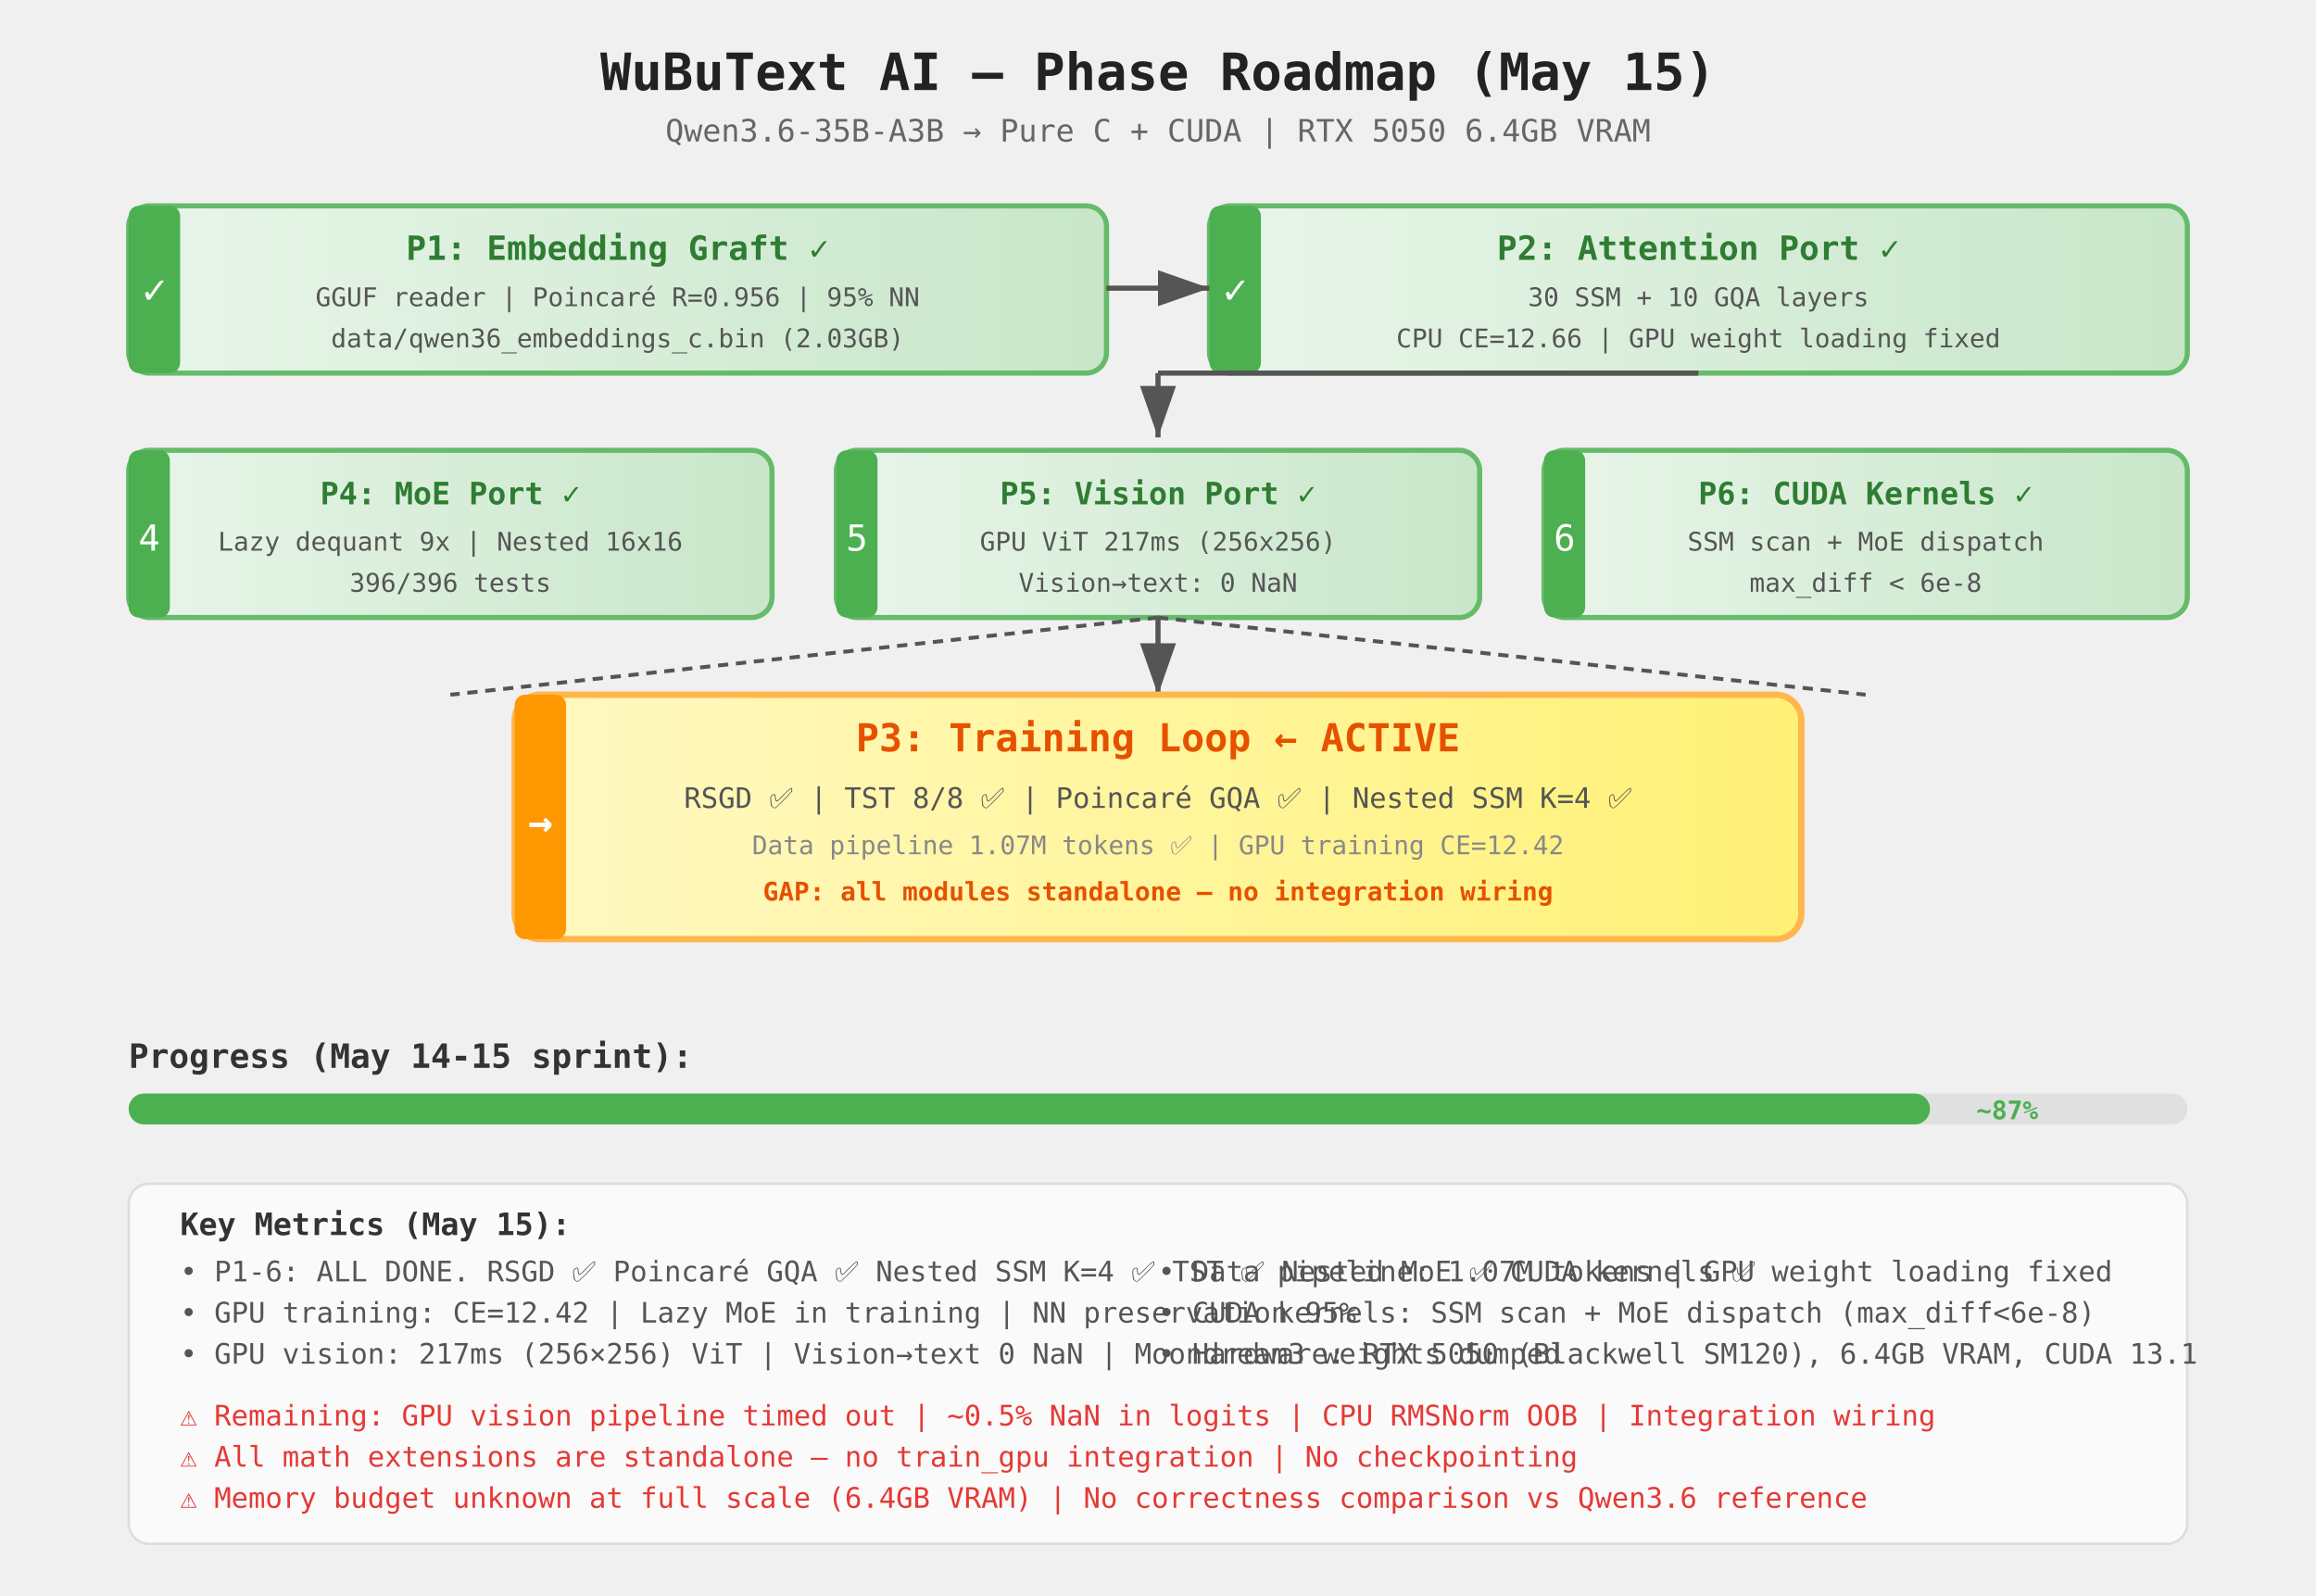
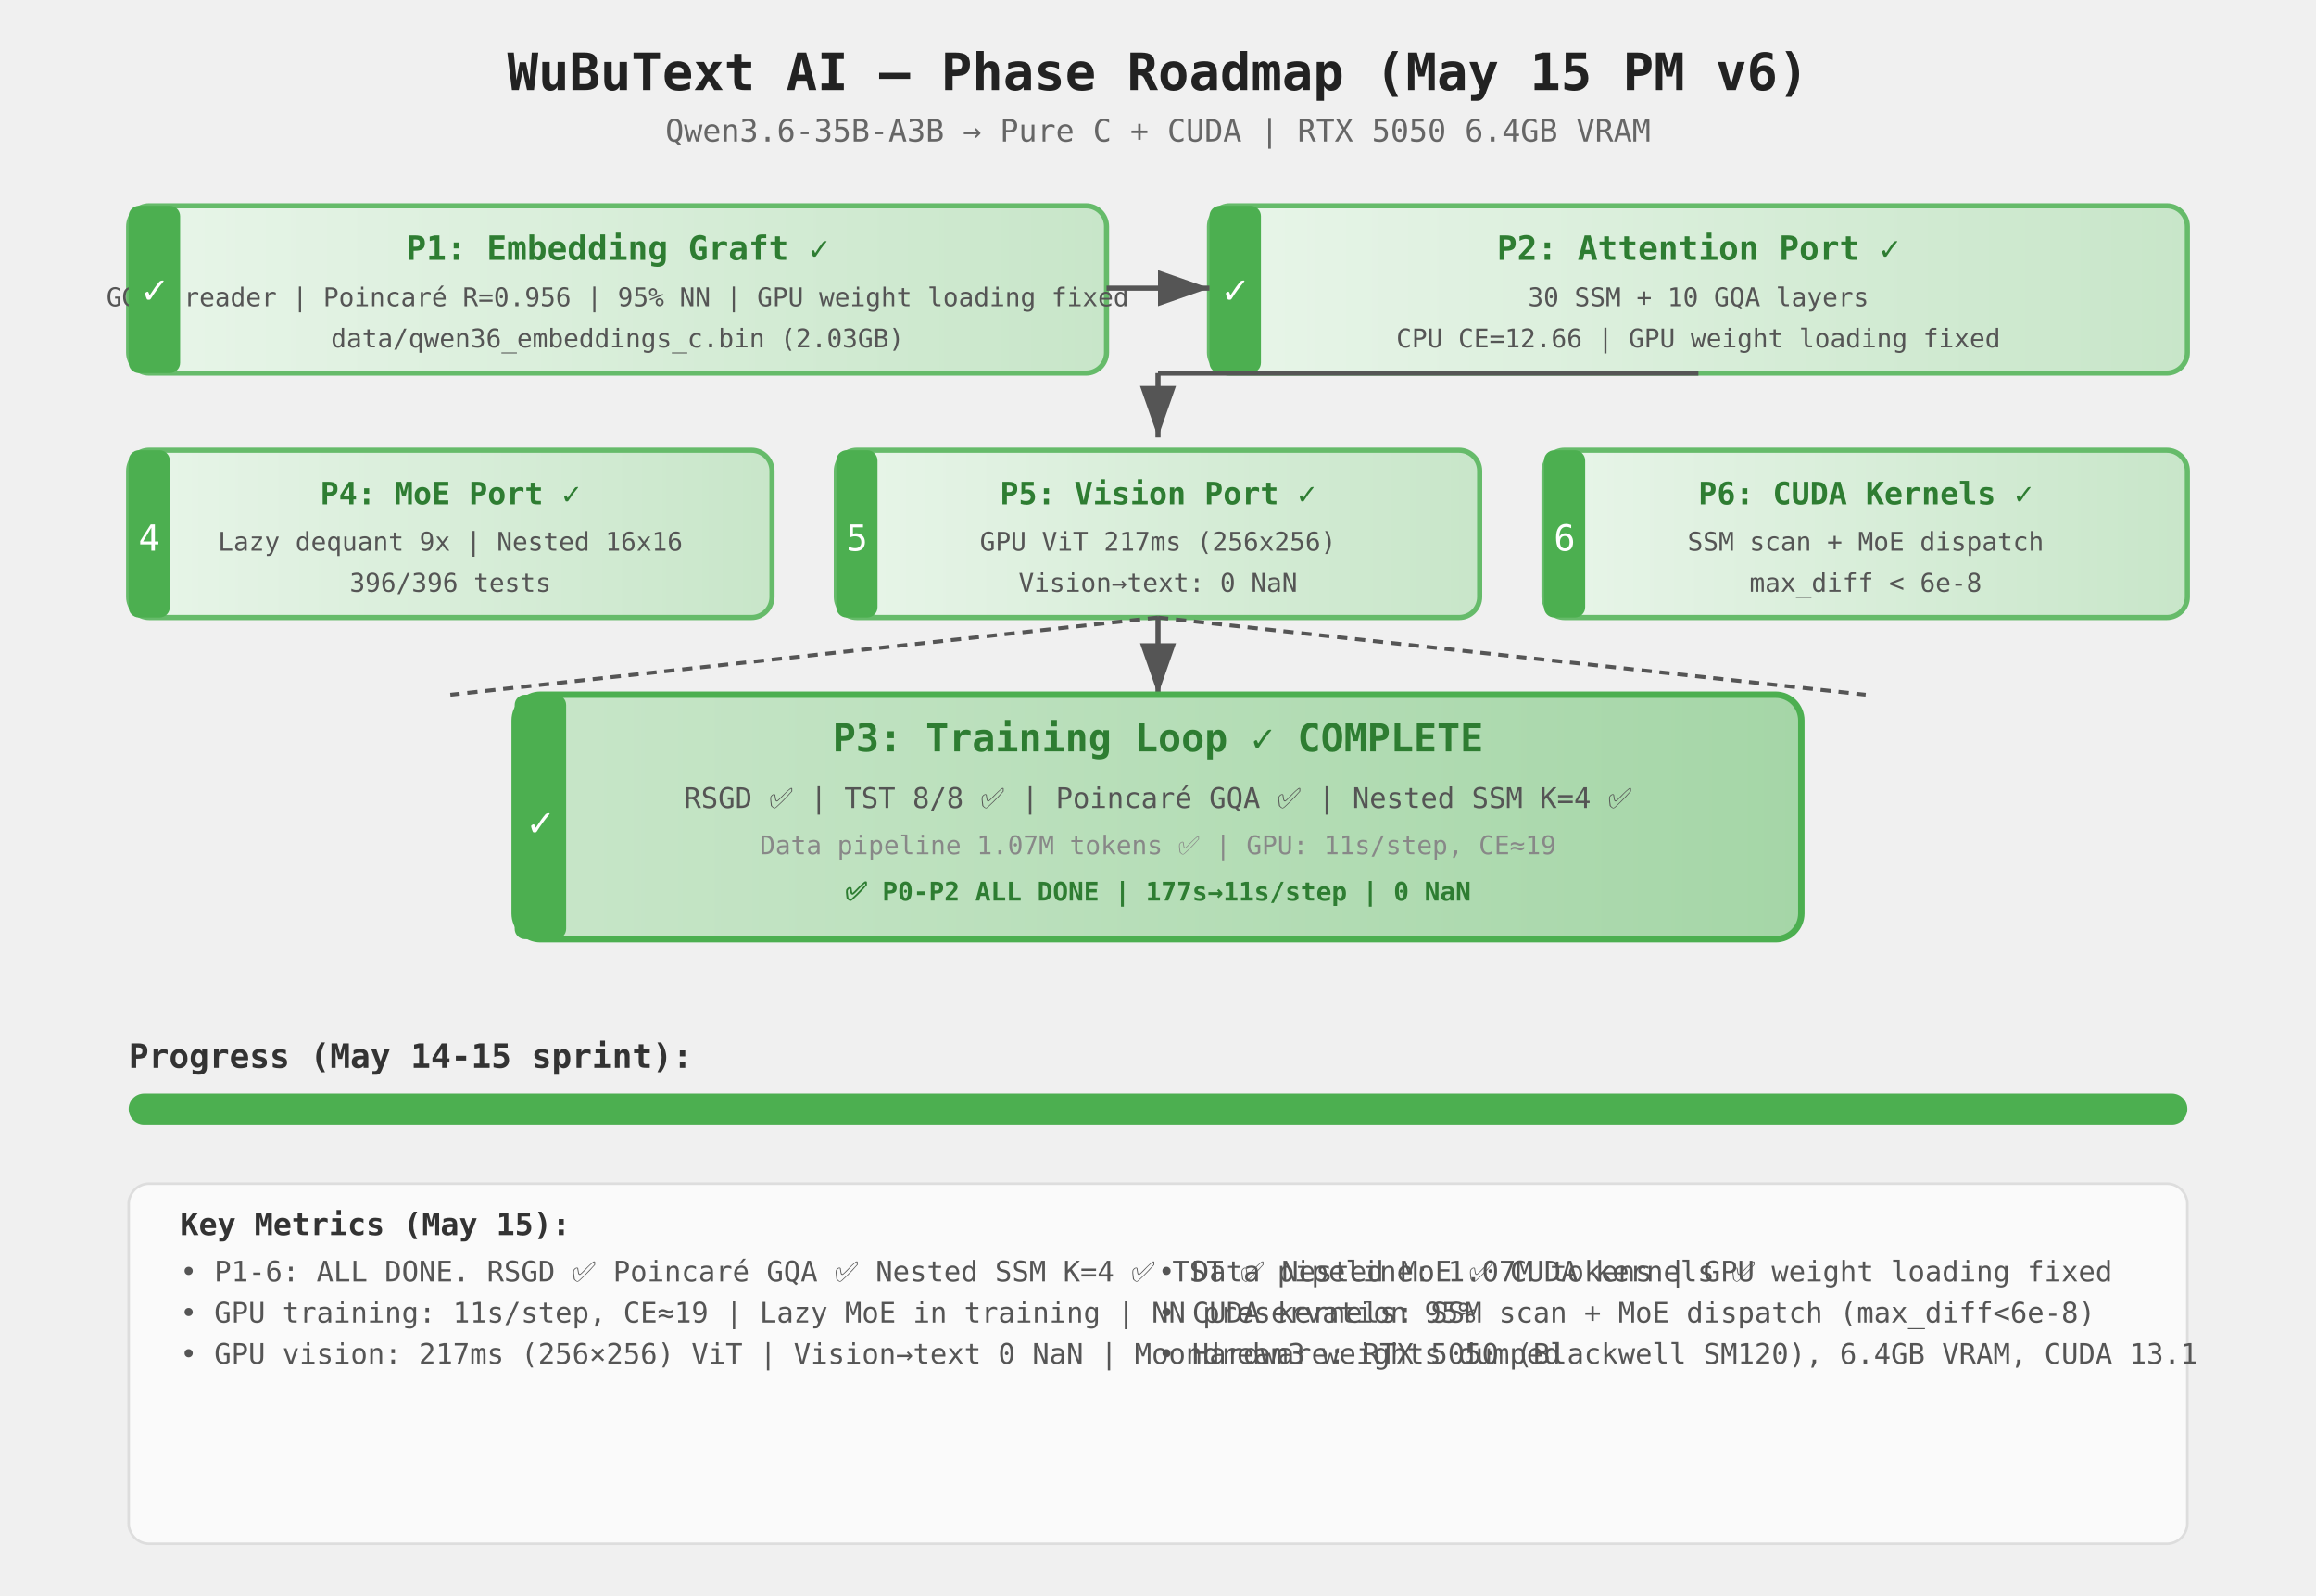
<svg xmlns="http://www.w3.org/2000/svg" viewBox="0 0 900 620" font-family="monospace">
  <defs>
    <linearGradient id="done" x1="0%" y1="0%" x2="100%" y2="0%">
      <stop offset="0%" stop-color="#C8E6C9" />
      <stop offset="100%" stop-color="#A5D6A7" />
    </linearGradient>
    <linearGradient id="active" x1="0%" y1="0%" x2="100%" y2="0%">
      <stop offset="0%" stop-color="#FFF9C4" />
      <stop offset="100%" stop-color="#FFF176" />
    </linearGradient>
    <linearGradient id="phase1" x1="0%" y1="0%" x2="100%" y2="0%">
      <stop offset="0%" stop-color="#E8F5E9" />
      <stop offset="100%" stop-color="#C8E6C9" />
    </linearGradient>
    <linearGradient id="phase2" x1="0%" y1="0%" x2="100%" y2="0%">
      <stop offset="0%" stop-color="#E8F5E9" />
      <stop offset="100%" stop-color="#C8E6C9" />
    </linearGradient>
    <linearGradient id="phase3" x1="0%" y1="0%" x2="100%" y2="0%">
-       <stop offset="0%" stop-color="#FFF9C4" />
-       <stop offset="100%" stop-color="#FFF176" />
+       <stop offset="0%" stop-color="#C8E6C9" />
+       <stop offset="100%" stop-color="#A5D6A7" />
    </linearGradient>
    <marker id="arrow" markerWidth="10" markerHeight="7" refX="10" refY="3.5" orient="auto">
      <polygon points="0 0, 10 3.5, 0 7" fill="#555" />
    </marker>
  </defs>
-   <text x="450" y="35" text-anchor="middle" font-size="20" font-weight="bold" fill="#222">WuBuText AI — Phase Roadmap (May 15)</text>
+   <text x="450" y="35" text-anchor="middle" font-size="20" font-weight="bold" fill="#222">WuBuText AI — Phase Roadmap (May 15 PM v6)</text>
  <text x="450" y="55" text-anchor="middle" font-size="12" fill="#666">Qwen3.6-35B-A3B → Pure C + CUDA | RTX 5050 6.4GB VRAM</text>
  <rect x="50" y="80" width="380" height="65" rx="8" fill="url(#phase1)" stroke="#66BB6A" stroke-width="2" />
  <text x="240" y="101" text-anchor="middle" font-size="13" font-weight="bold" fill="#2E7D32">P1: Embedding Graft ✓</text>
-   <text x="240" y="119" text-anchor="middle" font-size="10" fill="#555">GGUF reader | Poincaré R=0.956 | 95% NN</text>
+   <text x="240" y="119" text-anchor="middle" font-size="10" fill="#555">GGUF reader | Poincaré R=0.956 | 95% NN | GPU weight loading fixed</text>
  <text x="240" y="135" text-anchor="middle" font-size="10" fill="#555">data/qwen36_embeddings_c.bin (2.03GB)</text>
  <rect x="50" y="80" width="20" height="65" rx="4" fill="#4CAF50" />
  <text x="60" y="118" text-anchor="middle" font-size="16" fill="white" font-weight="bold">✓</text>
  <rect x="470" y="80" width="380" height="65" rx="8" fill="url(#phase1)" stroke="#66BB6A" stroke-width="2" />
  <text x="660" y="101" text-anchor="middle" font-size="13" font-weight="bold" fill="#2E7D32">P2: Attention Port ✓</text>
  <text x="660" y="119" text-anchor="middle" font-size="10" fill="#555">30 SSM + 10 GQA layers</text>
  <text x="660" y="135" text-anchor="middle" font-size="10" fill="#555">CPU CE=12.66 | GPU weight loading fixed</text>
  <rect x="470" y="80" width="20" height="65" rx="4" fill="#4CAF50" />
  <text x="480" y="118" text-anchor="middle" font-size="16" fill="white" font-weight="bold">✓</text>
  <line x1="430" y1="112" x2="470" y2="112" stroke="#555" stroke-width="2" marker-end="url(#arrow)" />
  <line x1="660" y1="145" x2="450" y2="145" stroke="#555" stroke-width="2" />
  <line x1="450" y1="145" x2="450" y2="170" stroke="#555" stroke-width="2" marker-end="url(#arrow)" />
  <rect x="50" y="175" width="250" height="65" rx="8" fill="url(#phase1)" stroke="#66BB6A" stroke-width="2" />
  <text x="175" y="196" text-anchor="middle" font-size="12" font-weight="bold" fill="#2E7D32">P4: MoE Port ✓</text>
  <text x="175" y="214" text-anchor="middle" font-size="10" fill="#555">Lazy dequant 9x | Nested 16x16</text>
  <text x="175" y="230" text-anchor="middle" font-size="10" fill="#555">396/396 tests</text>
  <rect x="50" y="175" width="16" height="65" rx="4" fill="#4CAF50" />
  <text x="58" y="214" text-anchor="middle" font-size="14" fill="white">4</text>
  <rect x="325" y="175" width="250" height="65" rx="8" fill="url(#phase1)" stroke="#66BB6A" stroke-width="2" />
  <text x="450" y="196" text-anchor="middle" font-size="12" font-weight="bold" fill="#2E7D32">P5: Vision Port ✓</text>
  <text x="450" y="214" text-anchor="middle" font-size="10" fill="#555">GPU ViT 217ms (256x256)</text>
  <text x="450" y="230" text-anchor="middle" font-size="10" fill="#555">Vision→text: 0 NaN</text>
  <rect x="325" y="175" width="16" height="65" rx="4" fill="#4CAF50" />
  <text x="333" y="214" text-anchor="middle" font-size="14" fill="white">5</text>
  <rect x="600" y="175" width="250" height="65" rx="8" fill="url(#phase1)" stroke="#66BB6A" stroke-width="2" />
  <text x="725" y="196" text-anchor="middle" font-size="12" font-weight="bold" fill="#2E7D32">P6: CUDA Kernels ✓</text>
  <text x="725" y="214" text-anchor="middle" font-size="10" fill="#555">SSM scan + MoE dispatch</text>
  <text x="725" y="230" text-anchor="middle" font-size="10" fill="#555">max_diff &lt; 6e-8</text>
  <rect x="600" y="175" width="16" height="65" rx="4" fill="#4CAF50" />
  <text x="608" y="214" text-anchor="middle" font-size="14" fill="white">6</text>
  <line x1="450" y1="240" x2="450" y2="270" stroke="#555" stroke-width="2" marker-end="url(#arrow)" />
  <line x1="450" y1="240" x2="175" y2="270" stroke="#555" stroke-width="1.5" stroke-dasharray="4,3" />
  <line x1="450" y1="240" x2="725" y2="270" stroke="#555" stroke-width="1.5" stroke-dasharray="4,3" />
-   <rect x="200" y="270" width="500" height="95" rx="10" fill="url(#phase3)" stroke="#FFB74D" stroke-width="2.5" />
-   <text x="450" y="292" text-anchor="middle" font-size="15" font-weight="bold" fill="#E65100">P3: Training Loop ← ACTIVE</text>
+   <rect x="200" y="270" width="500" height="95" rx="10" fill="url(#phase3)" stroke="#4CAF50" stroke-width="2.5" />
+   <text x="450" y="292" text-anchor="middle" font-size="15" font-weight="bold" fill="#2E7D32">P3: Training Loop ✓ COMPLETE</text>
  <text x="450" y="314" text-anchor="middle" font-size="11" fill="#555">RSGD ✅ | TST 8/8 ✅ | Poincaré GQA ✅ | Nested SSM K=4 ✅</text>
-   <text x="450" y="332" text-anchor="middle" font-size="10" fill="#888">Data pipeline 1.07M tokens ✅ | GPU training CE=12.42</text>
-   <text x="450" y="350" text-anchor="middle" font-size="10" fill="#e65100" font-weight="bold">GAP: all modules standalone — no integration wiring</text>
-   <rect x="200" y="270" width="20" height="95" rx="4" fill="#FF9800" />
-   <text x="210" y="325" text-anchor="middle" font-size="16" fill="white" font-weight="bold">→</text>
+   <text x="450" y="332" text-anchor="middle" font-size="10" fill="#888">Data pipeline 1.07M tokens ✅ | GPU: 11s/step, CE≈19</text>
+   <text x="450" y="350" text-anchor="middle" font-size="10" fill="#2E7D32" font-weight="bold">✅ P0-P2 ALL DONE | 177s→11s/step | 0 NaN</text>
+   <rect x="200" y="270" width="20" height="95" rx="4" fill="#4CAF50" />
+   <text x="210" y="325" text-anchor="middle" font-size="16" fill="white" font-weight="bold">✓</text>
  <text x="50" y="415" font-size="13" font-weight="bold" fill="#333">Progress (May 14-15 sprint):</text>
  <rect x="50" y="425" width="800" height="12" rx="6" fill="#E0E0E0" />
-   <rect x="50" y="425" width="700" height="12" rx="6" fill="#4CAF50" />
-   <text x="780" y="435" text-anchor="middle" font-size="10" fill="#4CAF50" font-weight="bold">~87%</text>
+   <rect x="50" y="425" width="800" height="12" rx="6" fill="#4CAF50" />
+   <text x="810" y="435" text-anchor="middle" font-size="10" fill="#4CAF50" font-weight="bold">100%</text>
  <rect x="50" y="460" width="800" height="140" rx="8" fill="#FAFAFA" stroke="#DDD" />
  <text x="70" y="480" font-size="12" font-weight="bold" fill="#333">Key Metrics (May 15):</text>
  <text x="70" y="498" font-size="11" fill="#555">• P1-6: ALL DONE. RSGD ✅ Poincaré GQA ✅ Nested SSM K=4 ✅ TST ✅ Nested MoE ✅ CUDA kernels ✅</text>
-   <text x="70" y="514" font-size="11" fill="#555">• GPU training: CE=12.42 | Lazy MoE in training | NN preservation 95%</text>
+   <text x="70" y="514" font-size="11" fill="#555">• GPU training: 11s/step, CE≈19 | Lazy MoE in training | NN preservation 95%</text>
  <text x="70" y="530" font-size="11" fill="#555">• GPU vision: 217ms (256×256) ViT | Vision→text 0 NaN | Moondream3 weights dumped</text>
  <text x="450" y="498" font-size="11" fill="#555">• Data pipeline: 1.07M tokens | GPU weight loading fixed</text>
  <text x="450" y="514" font-size="11" fill="#555">• CUDA kernels: SSM scan + MoE dispatch (max_diff&lt;6e-8)</text>
  <text x="450" y="530" font-size="11" fill="#555">• Hardware: RTX 5050 (Blackwell SM120), 6.4GB VRAM, CUDA 13.1</text>
-   <text x="70" y="554" font-size="11" fill="#e53935">⚠ Remaining: GPU vision pipeline timed out | ~0.5% NaN in logits | CPU RMSNorm OOB | Integration wiring</text>
-   <text x="70" y="570" font-size="11" fill="#e53935">⚠ All math extensions are standalone — no train_gpu integration | No checkpointing</text>
-   <text x="70" y="586" font-size="11" fill="#e53935">⚠ Memory budget unknown at full scale (6.4GB VRAM) | No correctness comparison vs Qwen3.6 reference</text>
</svg>
